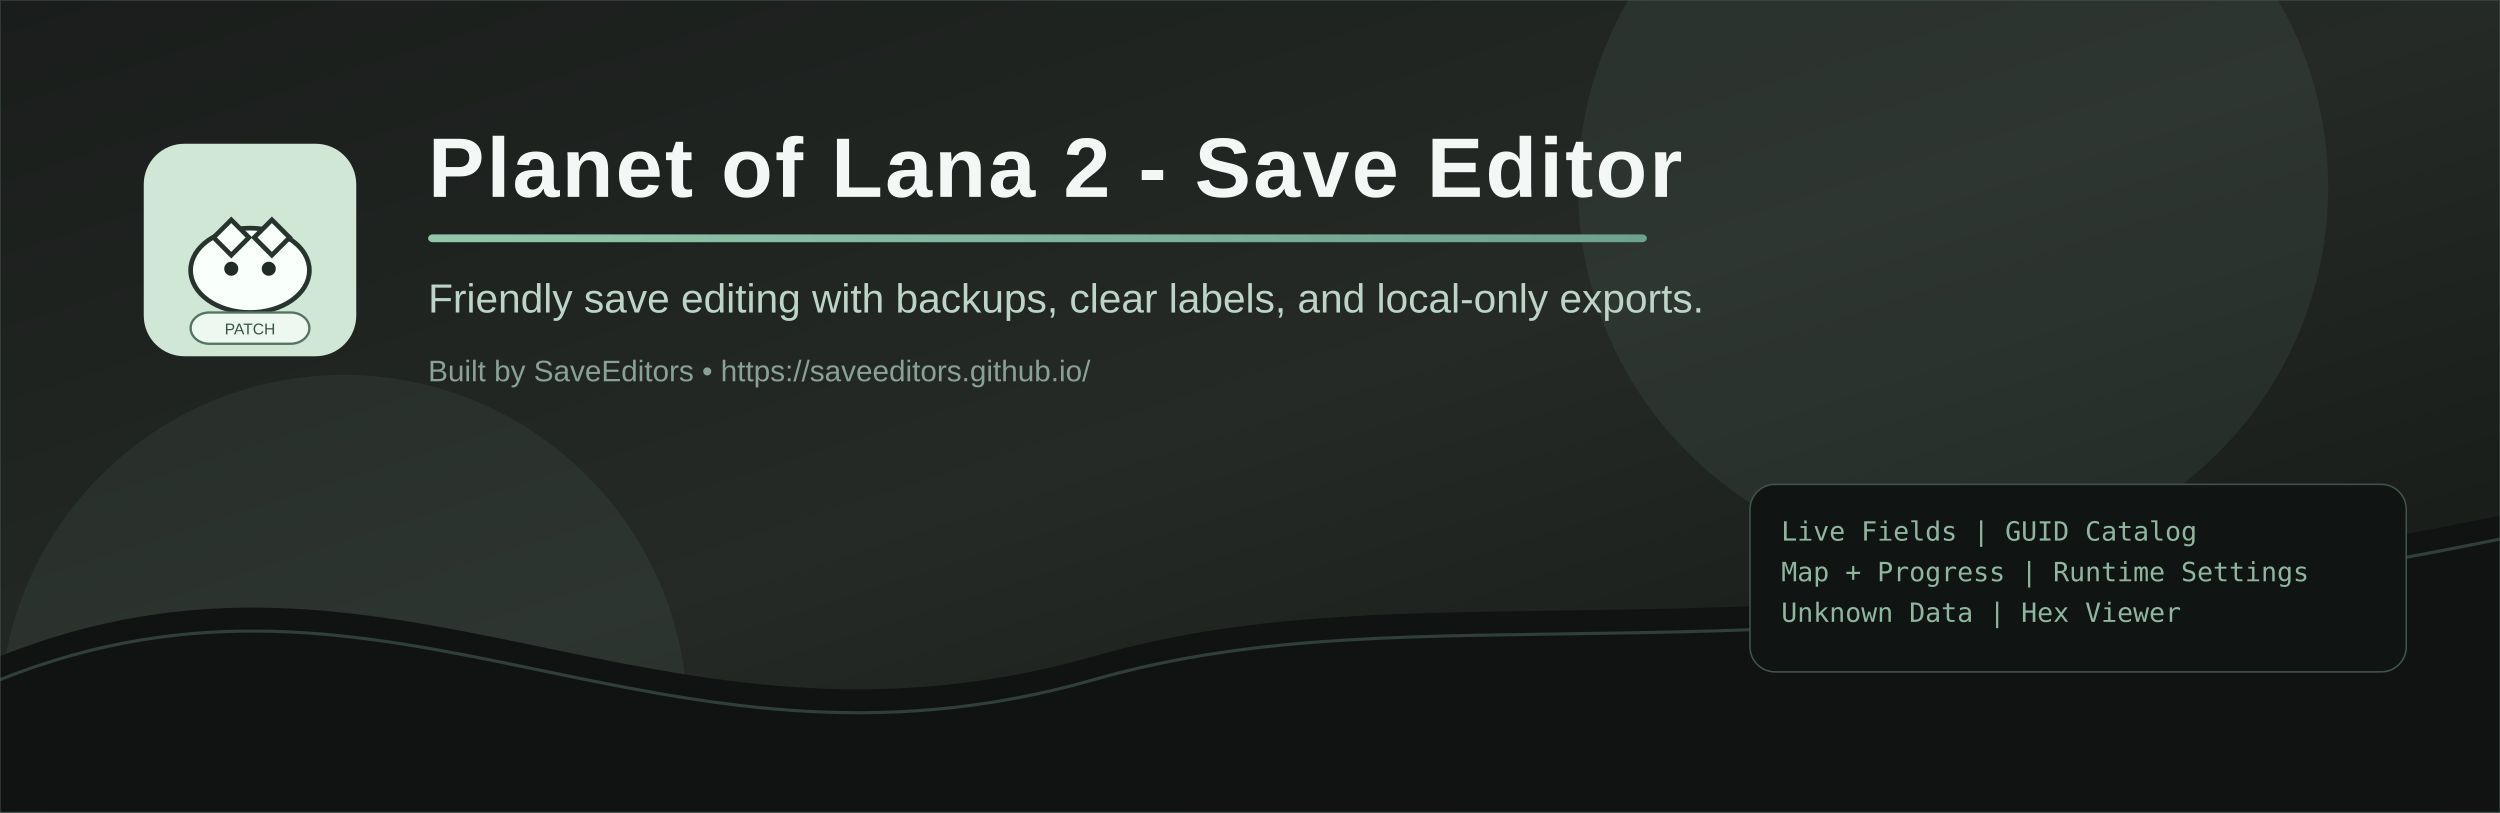
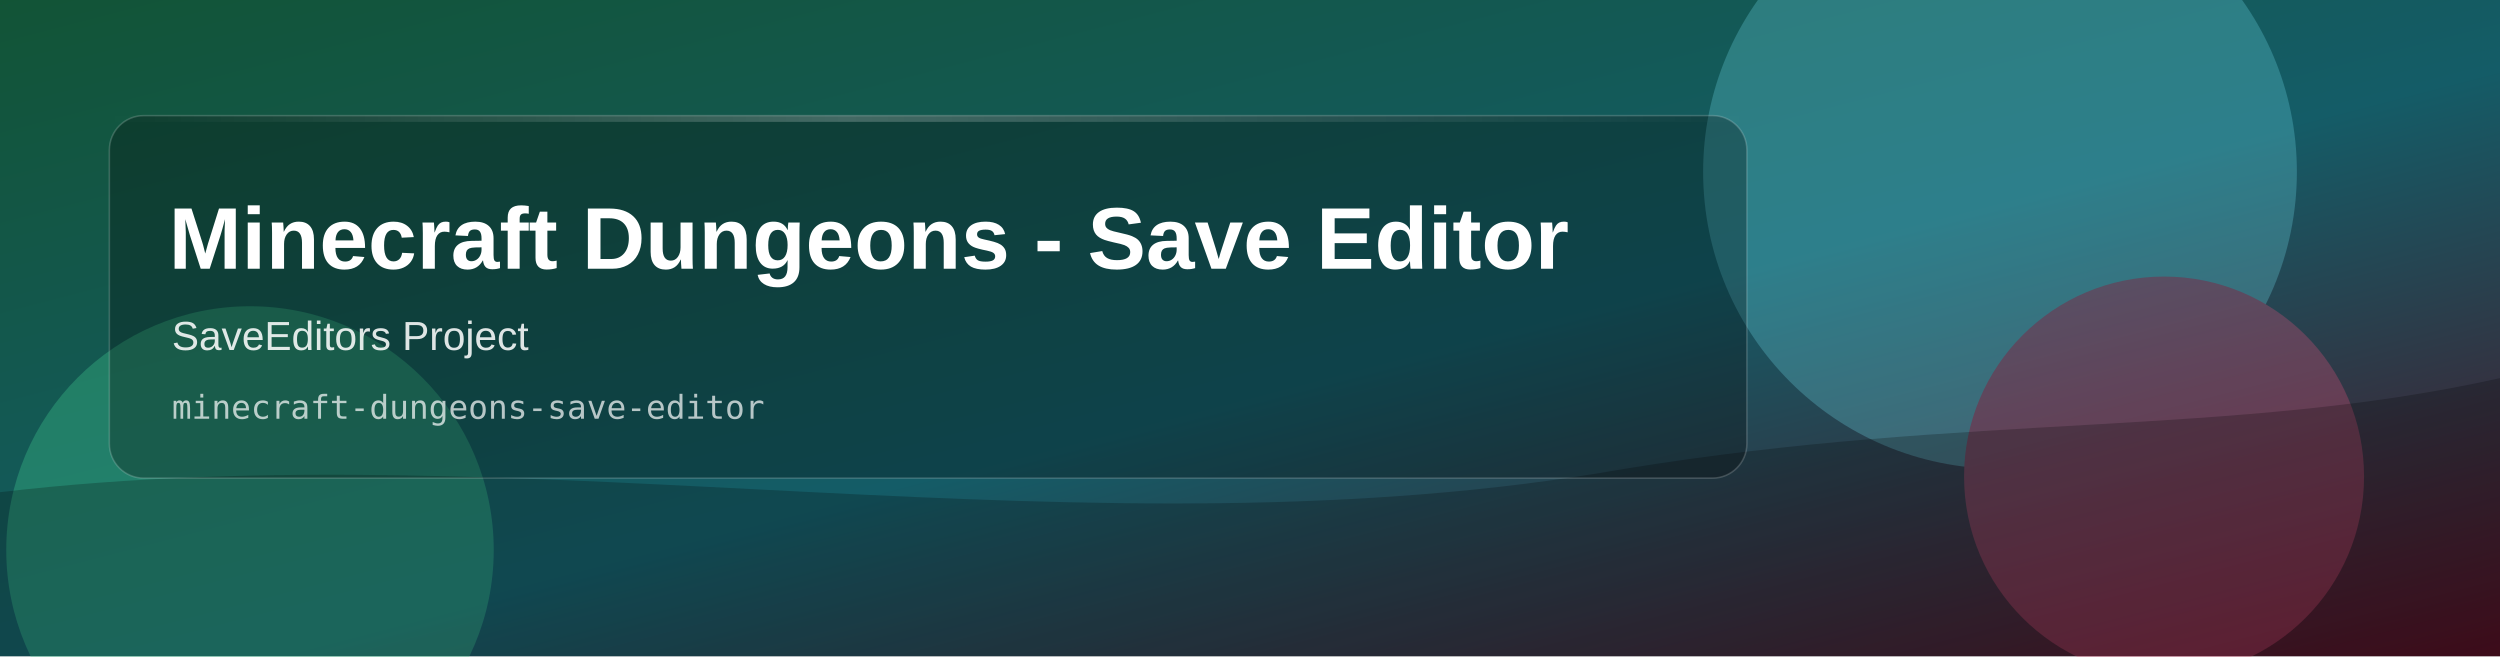
- <svg xmlns="http://www.w3.org/2000/svg" width="1600" height="520" viewBox="0 0 1600 520" role="img" aria-labelledby="title desc">
+ <svg xmlns="http://www.w3.org/2000/svg" width="1600" height="420" viewBox="0 0 1600 420" role="img" aria-labelledby="t d">
  <defs>
    <linearGradient id="bg" x1="0" y1="0" x2="1" y2="1">
-       <stop offset="0%" stop-color="#1a1d1b" />
-       <stop offset="50%" stop-color="#252a26" />
-       <stop offset="100%" stop-color="#131614" />
+       <stop offset="0%" stop-color="hsl(153 64% 20%)" />
+       <stop offset="55%" stop-color="hsl(188 68% 24%)" />
+       <stop offset="100%" stop-color="hsl(343 70% 18%)" />
    </linearGradient>
-     <linearGradient id="accent" x1="0" y1="0" x2="1" y2="0">
-       <stop offset="0%" stop-color="#93c7aa" />
-       <stop offset="100%" stop-color="#6ea18f" />
+     <linearGradient id="shine" x1="0" y1="0" x2="1" y2="0">
+       <stop offset="0%" stop-color="hsla(0 0% 100% / .00)" />
+       <stop offset="45%" stop-color="hsla(0 0% 100% / .22)" />
+       <stop offset="100%" stop-color="hsla(0 0% 100% / .00)" />
    </linearGradient>
-     <filter id="soft" x="-10%" y="-10%" width="120%" height="120%">
-       <feGaussianBlur stdDeviation="6" />
-     </filter>
  </defs>
-   <rect width="1600" height="520" fill="url(#bg)" />
-   <circle cx="1250" cy="120" r="240" fill="#87b09a" opacity="0.09" />
-   <circle cx="220" cy="460" r="220" fill="#8db5a1" opacity="0.08" />
-   <path d="M0,420 C250,320 420,500 700,420 C910,360 1110,430 1600,330 L1600,520 L0,520 Z" fill="#101311" />
-   <path d="M0,435 C250,335 420,515 700,435 C910,375 1110,445 1600,345" fill="none" stroke="#7ba995" stroke-opacity="0.3" stroke-width="2" />
-   <g transform="translate(92 92)">
-     <rect x="0" y="0" rx="26" ry="26" width="136" height="136" fill="#d9f0de" opacity="0.95" />
-     <ellipse cx="68" cy="81" rx="38" ry="27" fill="#f9fffa" stroke="#26342d" stroke-width="3" />
-     <rect x="48" y="52" width="16" height="16" transform="rotate(45 56 60)" fill="#f9fffa" stroke="#26342d" stroke-width="3" />
-     <rect x="74" y="52" width="16" height="16" transform="rotate(45 82 60)" fill="#f9fffa" stroke="#26342d" stroke-width="3" />
-     <circle cx="56" cy="80" r="4.5" fill="#1f2b24" />
-     <circle cx="80" cy="80" r="4.5" fill="#1f2b24" />
-     <rect x="30" y="108" rx="12" ry="12" width="76" height="20" fill="#edf8f0" stroke="#557363" stroke-width="1.5" />
-     <text x="68" y="122" text-anchor="middle" font-family="Segoe UI, Arial, sans-serif" font-size="10" fill="#355245">PATCH</text>
+   <rect width="1600" height="420" fill="url(#bg)" />
+   <g opacity="0.28">
+     <circle cx="1280" cy="110" r="190" fill="hsl(188 75% 68%)" />
+     <circle cx="1385" cy="305" r="128" fill="hsl(343 80% 62%)" />
+     <circle cx="160" cy="352" r="156" fill="hsl(153 72% 58%)" />
  </g>
-   <g transform="translate(274 126)">
-     <text x="0" y="0" fill="#f3f7f5" font-size="54" font-family="Segoe UI, Arial, sans-serif" font-weight="700" letter-spacing="1.5">
-       Planet of Lana 2 - Save Editor
-     </text>
-     <rect x="0" y="24" width="780" height="5" fill="url(#accent)" rx="3" />
-     <text x="0" y="74" fill="#bdd4c8" font-size="26" font-family="Segoe UI, Arial, sans-serif">
-       Friendly save editing with backups, clear labels, and local-only exports.
-     </text>
-     <text x="0" y="118" fill="#89a197" font-size="19" font-family="Segoe UI, Arial, sans-serif">
-       Built by SaveEditors • https://saveeditors.github.io/
-     </text>
-   </g>
-   <g transform="translate(1120 310)">
-     <rect x="0" y="0" width="420" height="120" rx="16" ry="16" fill="#101413" stroke="#3f544b" />
-     <text x="20" y="36" fill="#8fb79f" font-size="17" font-family="Consolas, monospace">Live Fields  |  GUID Catalog</text>
-     <text x="20" y="62" fill="#8fb79f" font-size="17" font-family="Consolas, monospace">Map + Progress | Runtime Settings</text>
-     <text x="20" y="88" fill="#8fb79f" font-size="17" font-family="Consolas, monospace">Unknown Data   | Hex Viewer</text>
-   </g>
-   <rect x="0" y="0" width="1600" height="520" fill="none" stroke="#4b5e56" stroke-opacity="0.6" />
+   <path d="M0 315 C 340 275, 700 360, 1040 300 C 1260 264, 1430 280, 1600 242 L1600 420 L0 420 Z" fill="hsla(0 0% 0% / .22)" />
+   <rect x="70" y="74" width="1048" height="232" rx="22" fill="hsla(0 0% 0% / .28)" stroke="hsla(0 0% 100% / .18)" />
+   <rect x="70" y="74" width="1048" height="4" fill="url(#shine)" />
+   <text x="108" y="172" fill="white" font-family="Segoe UI, Helvetica Neue, Arial, sans-serif" font-size="56" font-weight="700">Minecraft Dungeons - Save Editor</text>
+   <text x="110" y="224" fill="hsla(0 0% 100% / .86)" font-family="Segoe UI, Helvetica Neue, Arial, sans-serif" font-size="26">SaveEditors Project</text>
+   <text x="110" y="268" fill="hsla(0 0% 100% / .70)" font-family="Consolas, Menlo, monospace" font-size="21">minecraft-dungeons-save-editor</text>
</svg>
